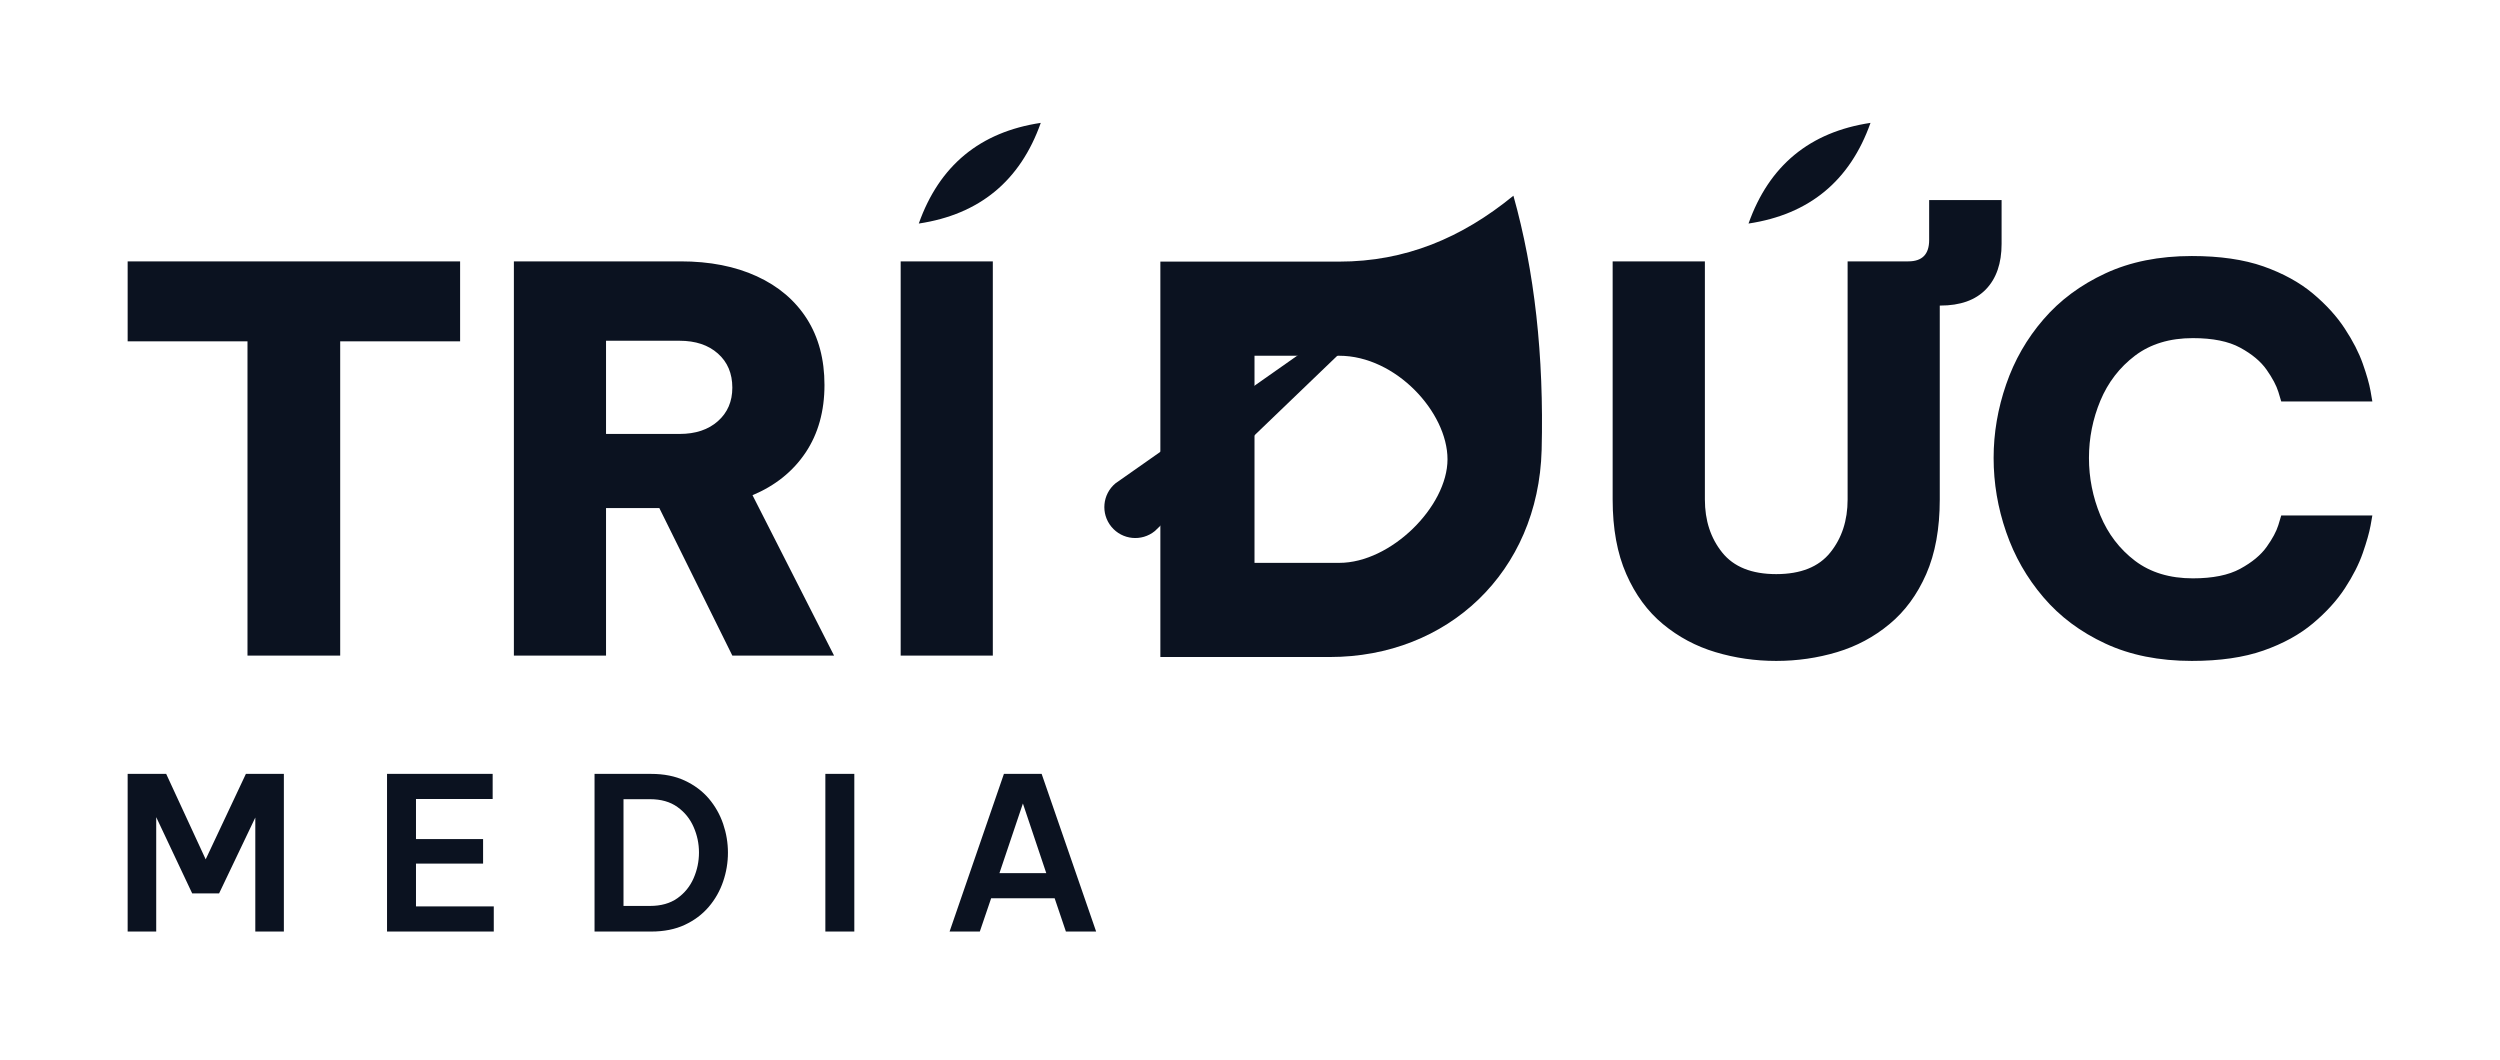
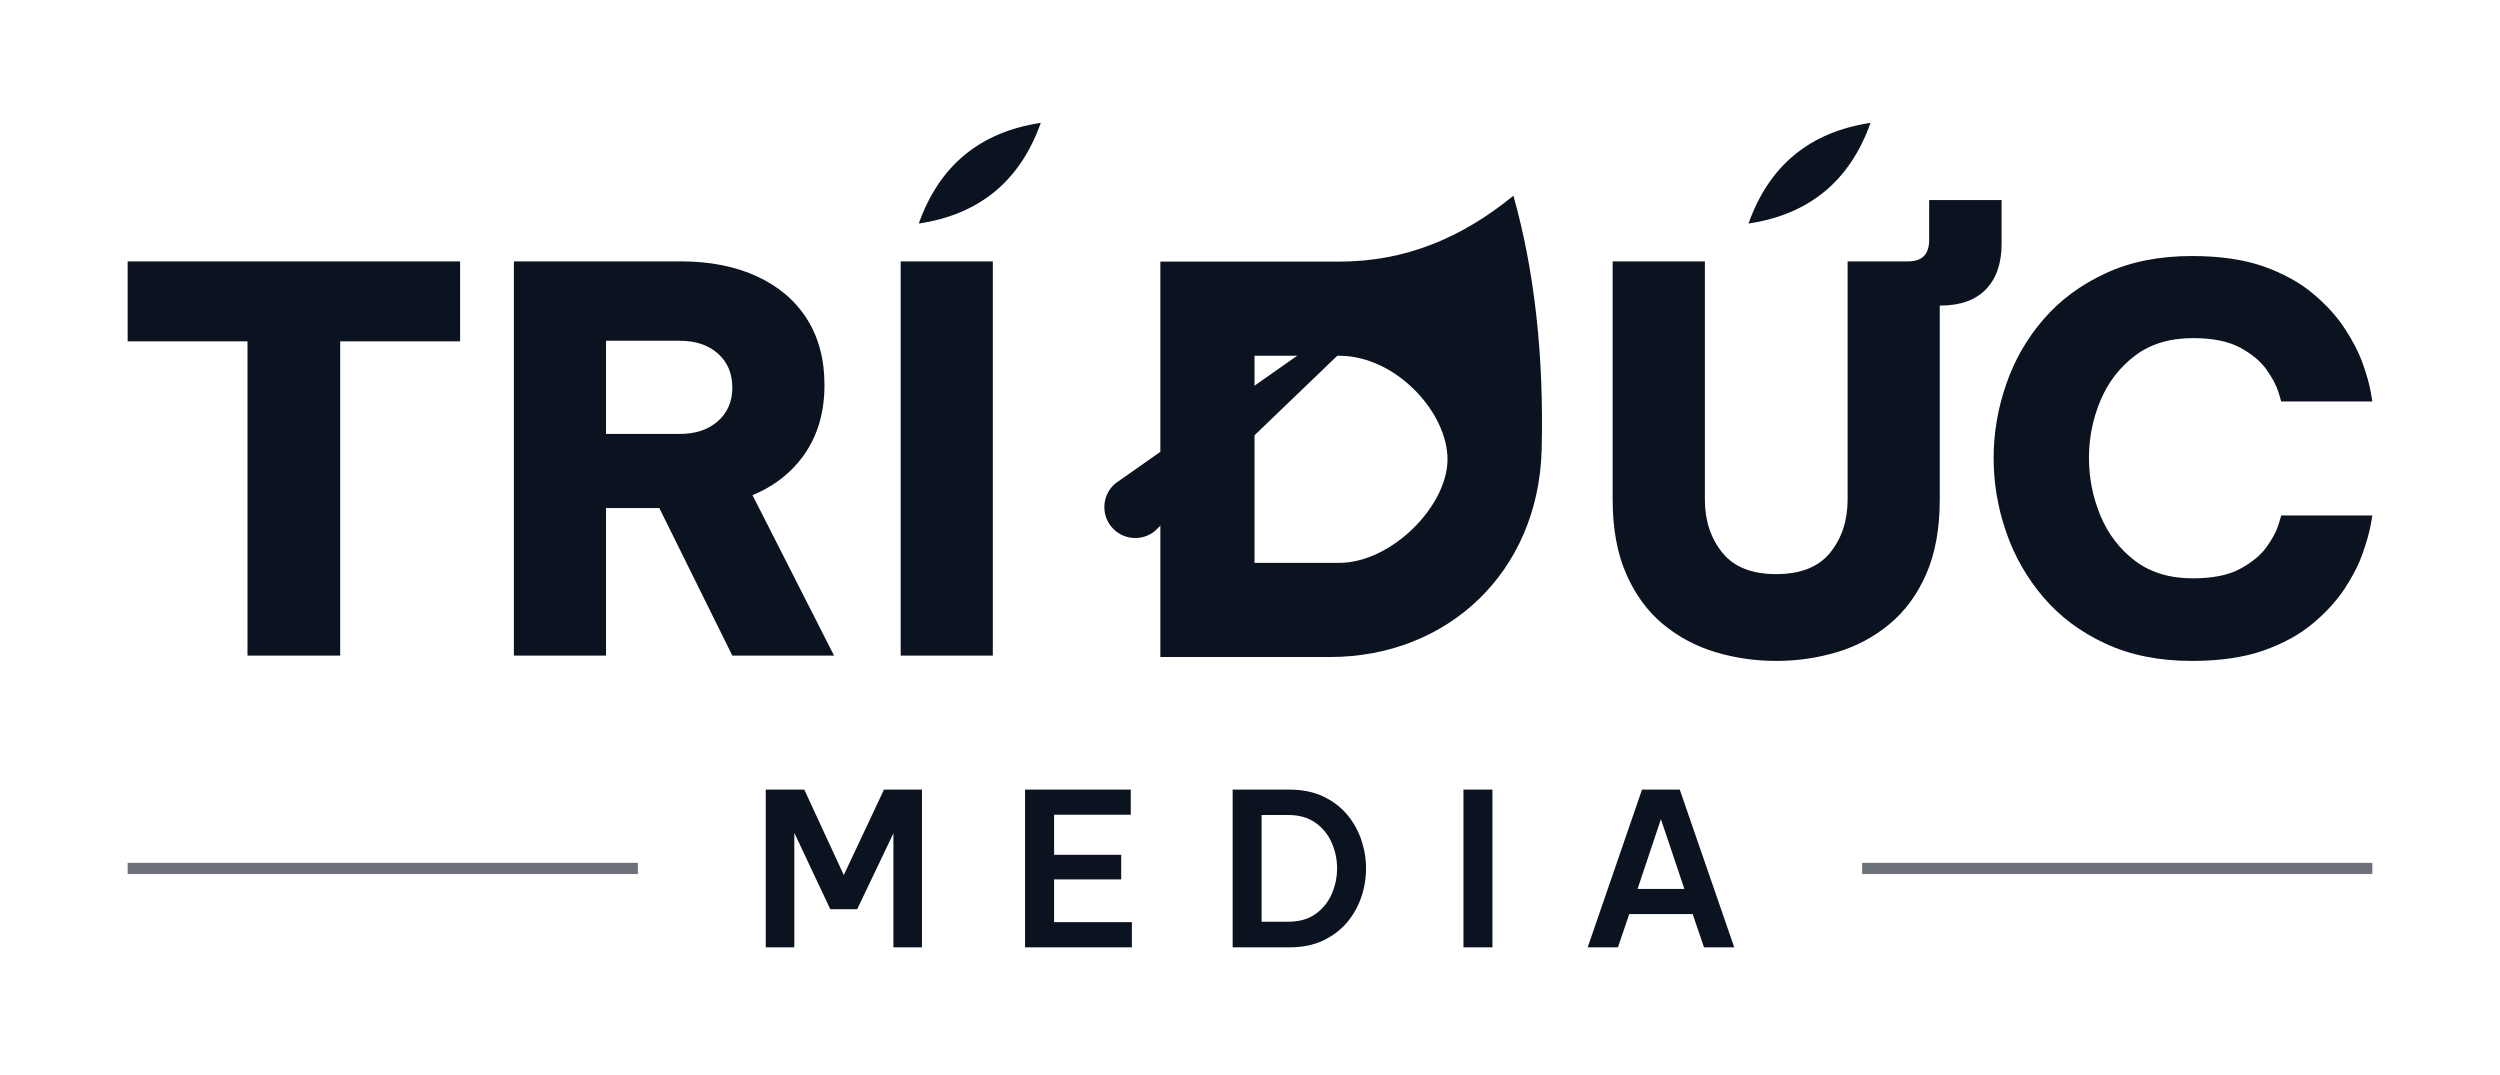
- <svg xmlns="http://www.w3.org/2000/svg" viewBox="-13.53 -14.76 313.35 132.76" role="img" aria-label="Trí Đức Media">
+ <svg xmlns="http://www.w3.org/2000/svg" viewBox="-13.53 -14.76 313.35 134.74" role="img" aria-label="Trí Đức Media">
  <path fill="#0B1220" d="M29.11 67.41L17.49 67.41L17.49 28.02L2.47 28.02L2.47 18.00L44.14 18.00L44.14 28.02L29.11 28.02L29.11 67.41ZM62.43 67.41L50.88 67.41L50.88 18.00L71.78 18.00Q77.26 18.00 81.33 19.87Q85.40 21.74 87.61 25.21Q89.81 28.68 89.81 33.49L89.81 33.49Q89.81 38.43 87.44 41.97Q85.07 45.51 80.79 47.31L80.79 47.31L91.01 67.41L78.26 67.41L69.11 48.92L62.43 48.92L62.43 67.41ZM71.65 27.95L71.65 27.95L62.43 27.95L62.43 39.63L71.65 39.63Q74.65 39.63 76.45 38.03Q78.26 36.43 78.26 33.83L78.26 33.83Q78.26 31.15 76.45 29.55Q74.65 27.95 71.65 27.95ZM110.91 67.41L99.36 67.41L99.36 18.00L110.91 18.00L110.91 67.41ZM209.10 68.08L209.10 68.08Q205.16 68.08 201.49 66.98Q197.82 65.88 194.91 63.47Q192.01 61.07 190.31 57.20Q188.60 53.32 188.60 47.85L188.60 47.85L188.60 18.00L200.16 18.00L200.16 47.85Q200.16 51.79 202.33 54.49Q204.50 57.20 209.10 57.20L209.10 57.20Q213.71 57.20 215.88 54.49Q218.05 51.79 218.05 47.85L218.05 47.85L218.05 18.00L225.66 18.00Q228.27 18.00 228.27 15.33L228.27 15.33L228.27 10.32L237.35 10.32L237.35 15.80Q237.35 19.47 235.38 21.51Q233.41 23.54 229.67 23.54L229.67 23.54L229.60 23.54L229.60 47.85Q229.60 53.32 227.90 57.20Q226.20 61.07 223.29 63.47Q220.39 65.88 216.72 66.98Q213.04 68.08 209.10 68.08ZM261.19 68.08L261.19 68.08Q255.04 68.08 250.37 65.91Q245.69 63.74 242.59 60.10Q239.48 56.46 237.92 51.92Q236.35 47.38 236.35 42.64L236.35 42.64Q236.35 37.97 237.92 33.42Q239.48 28.88 242.59 25.28Q245.69 21.67 250.37 19.50Q255.04 17.33 261.19 17.33L261.19 17.33Q266.46 17.33 270.17 18.63Q273.87 19.94 276.38 22.04Q278.88 24.14 280.38 26.45Q281.89 28.75 282.62 30.82Q283.35 32.89 283.59 34.23Q283.82 35.56 283.82 35.56L283.82 35.56L272.40 35.56Q272.40 35.56 272.04 34.36Q271.67 33.16 270.57 31.59Q269.47 30.02 267.26 28.82Q265.06 27.62 261.32 27.62L261.32 27.62Q256.98 27.62 254.07 29.82Q251.17 32.02 249.73 35.46Q248.30 38.90 248.30 42.64L248.30 42.64Q248.30 46.38 249.73 49.85Q251.17 53.32 254.07 55.53Q256.98 57.73 261.32 57.73L261.32 57.73Q265.06 57.73 267.26 56.53Q269.47 55.33 270.57 53.79Q271.67 52.25 272.04 51.05Q272.40 49.85 272.40 49.85L272.40 49.85L283.82 49.85Q283.82 49.85 283.59 51.15Q283.35 52.45 282.62 54.56Q281.89 56.66 280.38 58.97Q278.88 61.27 276.38 63.37Q273.87 65.48 270.17 66.78Q266.46 68.08 261.19 68.08Z" />
  <g transform="translate(118.93 7.41) scale(0.59)">
    <path fill="#0B1220" fill-rule="evenodd" d="M22 18H60C74 18 86 13 97 4C101.5 20 103.5 38 103 58C102.3 84 83 102 58 102H22ZM42 38H60C72 38 83 50 83 60C83 70 71 82 60 82H42Z" />
    <path fill="#0B1220" d="M20.83 75.24L71.45 26.6L69.92 24.75L12.47 65.1A6.571 6.571 0 0 0 20.83 75.24Z" />
  </g>
  <path fill="#0B1220" d="M101.63 13.26Q113.06 11.54 116.92 0.64Q105.49 2.36 101.63 13.26ZM205.63 13.26Q217.06 11.54 220.92 0.64Q209.49 2.36 205.63 13.26Z" />
-   <path fill="#0B1220" d="M6.05 102.00L2.47 102.00L2.47 82.24L7.30 82.24L12.25 92.95L17.29 82.24L22.05 82.24L22.05 102.00L18.47 102.00L18.47 87.71L13.93 97.22L10.56 97.22L6.05 87.66L6.05 102.00ZM48.36 102.00L34.98 102.00L34.98 82.24L48.22 82.24L48.22 85.39L38.61 85.39L38.61 90.41L47.02 90.41L47.02 93.48L38.61 93.48L38.61 98.85L48.36 98.85L48.36 102.00ZM68.09 102.00L60.99 102.00L60.99 82.24L68.09 82.24Q70.50 82.24 72.30 83.08Q74.10 83.92 75.31 85.33Q76.51 86.75 77.11 88.51Q77.71 90.27 77.71 92.12L77.71 92.12Q77.71 93.96 77.11 95.72Q76.51 97.49 75.31 98.90Q74.10 100.32 72.30 101.16Q70.50 102.00 68.09 102.00L68.09 102.00ZM67.93 85.41L67.93 85.41L64.62 85.41L64.62 98.79L67.93 98.79Q70.02 98.79 71.38 97.82Q72.74 96.85 73.41 95.31Q74.08 93.77 74.08 92.09L74.08 92.09Q74.08 90.43 73.41 88.90Q72.74 87.36 71.38 86.39Q70.02 85.41 67.93 85.41ZM93.55 102.00L89.92 102.00L89.92 82.24L93.55 82.24L93.55 102.00ZM109.28 102.00L105.49 102.00L112.30 82.24L117.03 82.24L123.86 102.00L120.07 102.00L118.66 97.83L110.70 97.83L109.28 102.00ZM114.68 85.95L111.74 94.68L117.61 94.68L114.68 85.95Z" />
+   <path fill="#0B1220" d="M86.03 103.98L82.45 103.98L82.45 84.21L87.28 84.21L92.23 94.92L97.27 84.21L102.03 84.21L102.03 103.98L98.45 103.98L98.45 89.69L93.91 99.20L90.54 99.20L86.03 89.63L86.03 103.98ZM128.34 103.98L114.95 103.98L114.95 84.21L128.20 84.21L128.20 87.36L118.59 87.36L118.59 92.38L127.00 92.38L127.00 95.46L118.59 95.46L118.59 100.82L128.34 100.82L128.34 103.98ZM148.07 103.98L140.97 103.98L140.97 84.21L148.07 84.21Q150.48 84.21 152.28 85.05Q154.08 85.89 155.29 87.31Q156.49 88.73 157.09 90.49Q157.69 92.25 157.69 94.09L157.69 94.09Q157.69 95.94 157.09 97.70Q156.49 99.46 155.29 100.88Q154.08 102.29 152.28 103.14Q150.48 103.98 148.07 103.98L148.07 103.98ZM147.91 87.39L147.91 87.39L144.60 87.39L144.60 100.77L147.91 100.77Q150.00 100.77 151.36 99.80Q152.72 98.82 153.39 97.29Q154.06 95.75 154.06 94.07L154.06 94.07Q154.06 92.41 153.39 90.88Q152.72 89.34 151.36 88.37Q150.00 87.39 147.91 87.39ZM173.53 103.98L169.90 103.98L169.90 84.21L173.53 84.21L173.53 103.98ZM189.26 103.98L185.47 103.98L192.28 84.21L197.01 84.21L203.84 103.98L200.05 103.98L198.63 99.81L190.68 99.81L189.26 103.98ZM194.65 87.92L191.72 96.66L197.59 96.66L194.65 87.92Z" />
+   <rect x="2.47" y="93.39" width="63.95" height="1.4" fill="#0B1220" opacity="0.6" />
+   <rect x="219.87" y="93.39" width="63.95" height="1.4" fill="#0B1220" opacity="0.6" />
</svg>
